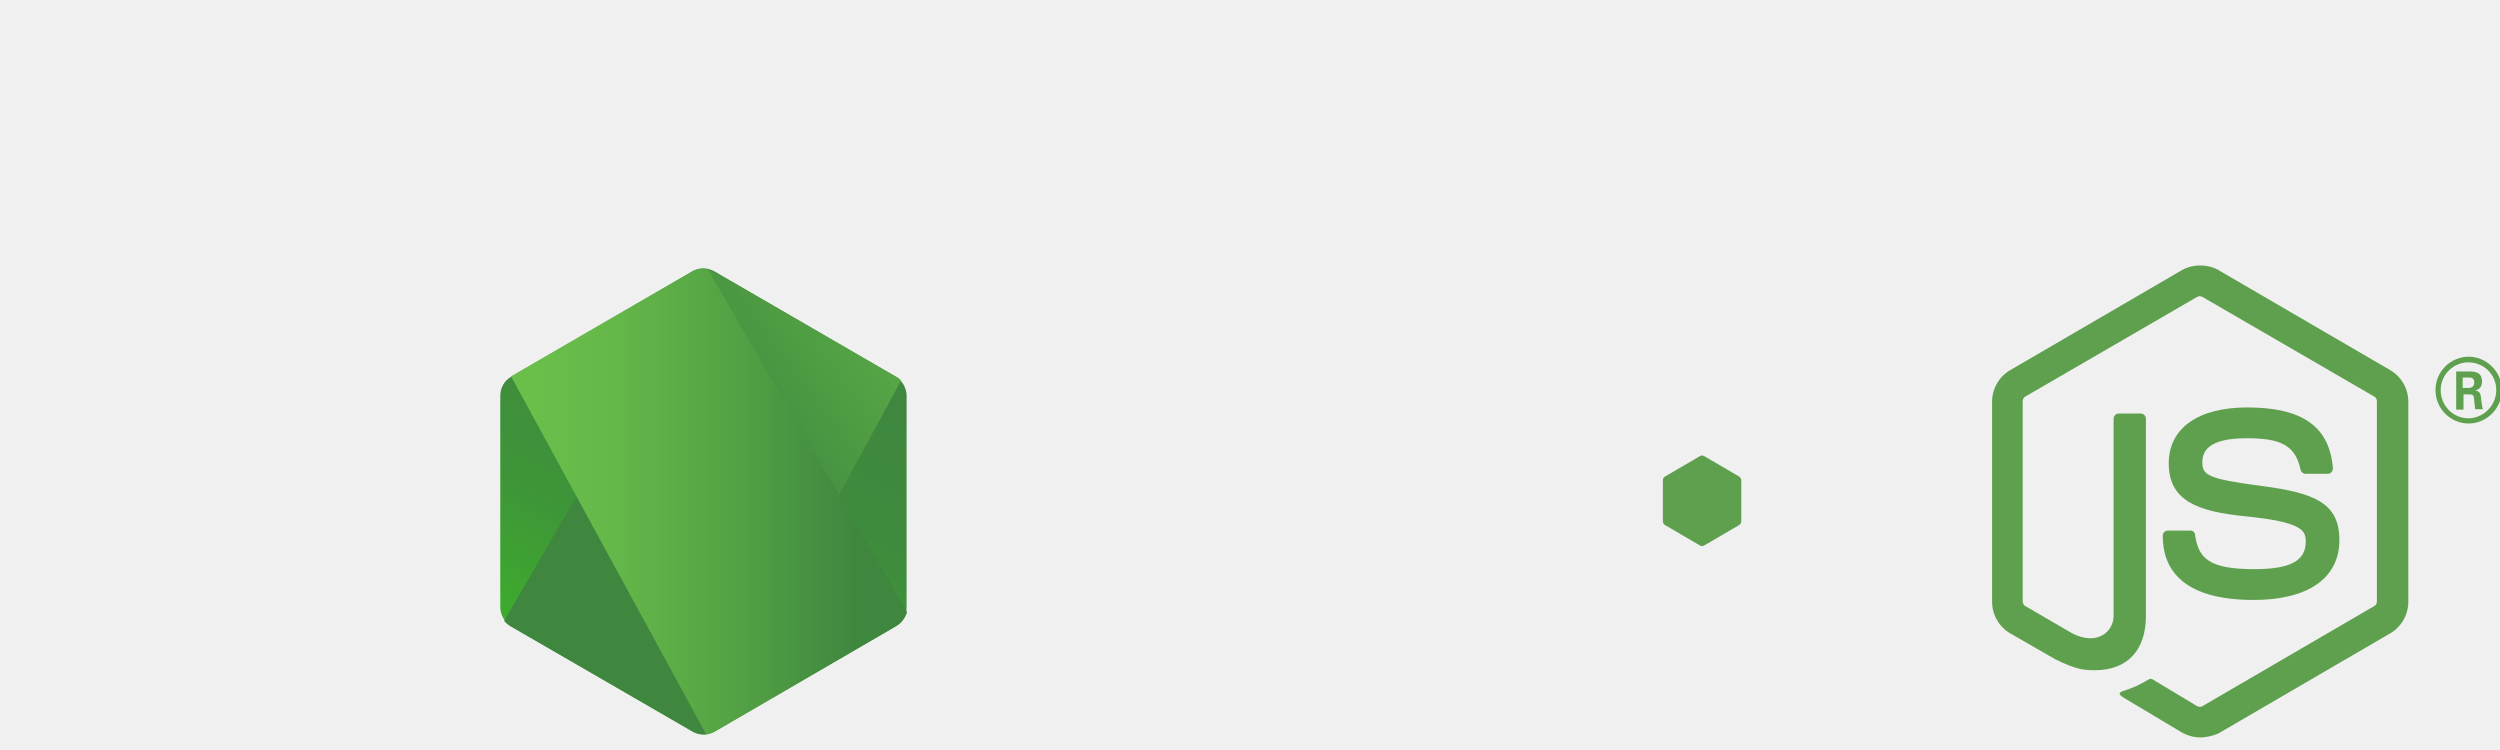
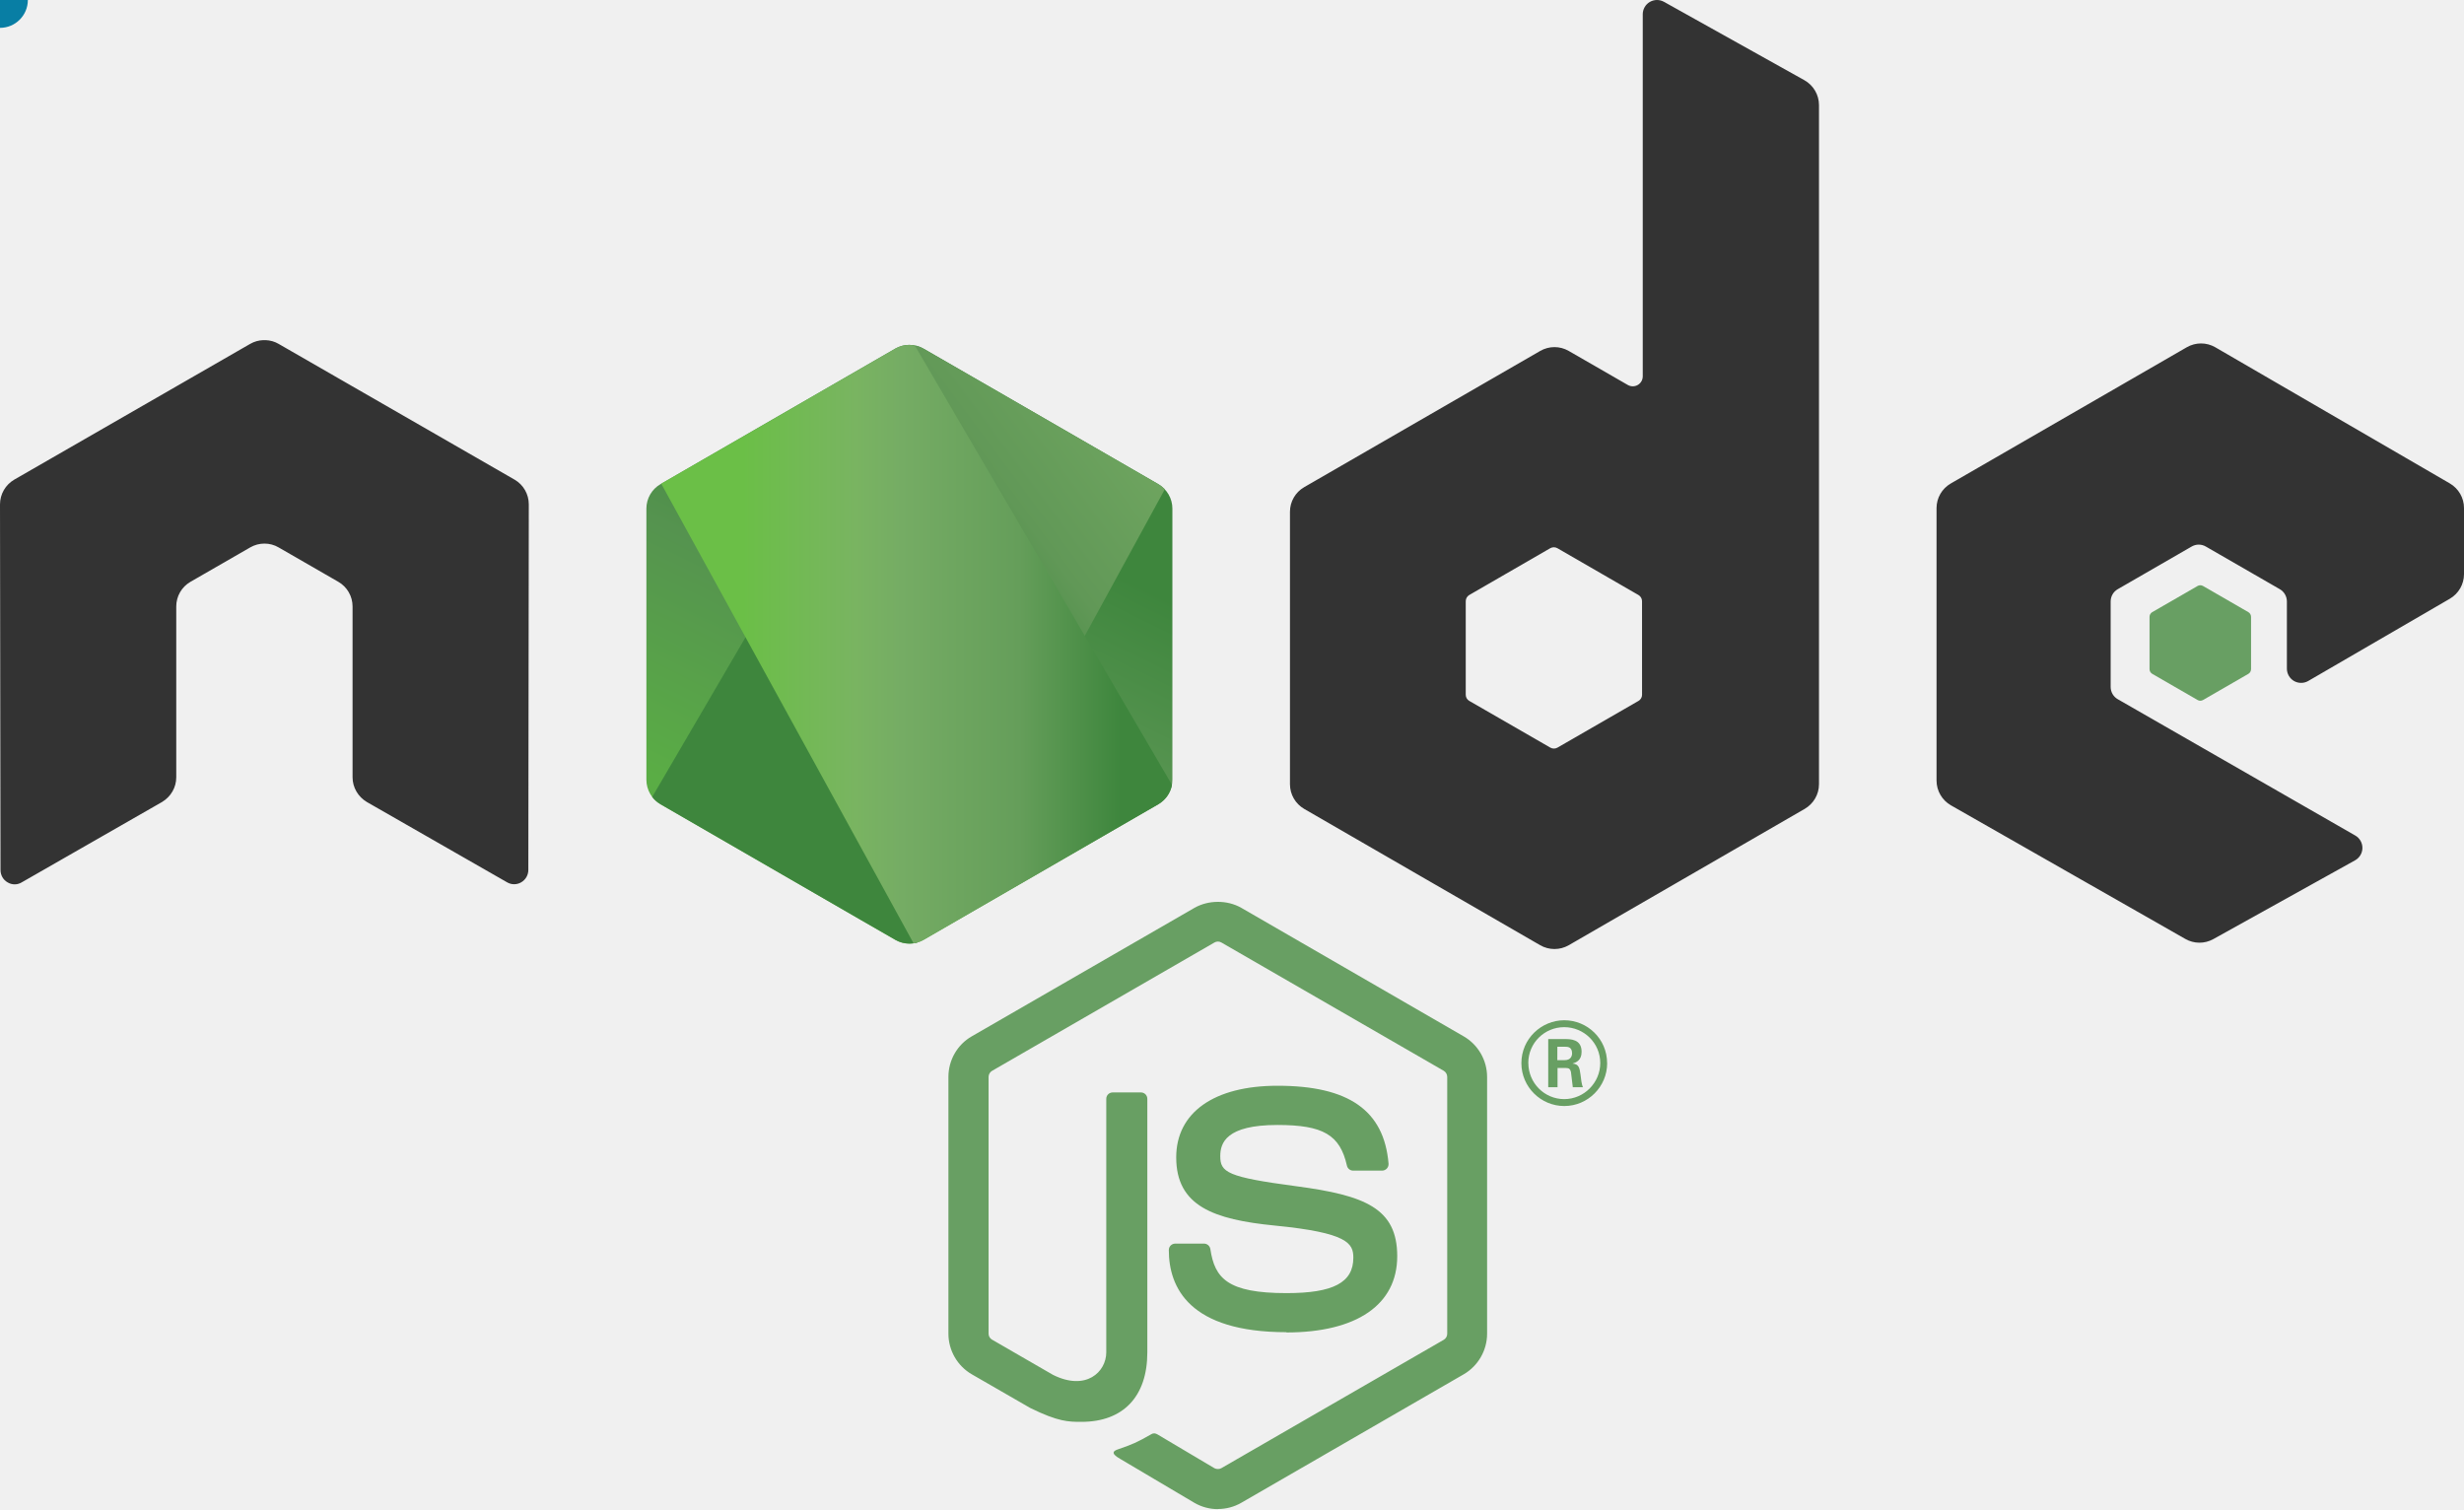
- <svg xmlns="http://www.w3.org/2000/svg" width="267" height="80" viewBox="0 0 267 80" fill="none" class="fill-[#333333] dark:fill-white NodejsLogo_nodejsLogo__mBW__">
-   <mask id="mask0_1803_3458" style="mask-type:luminance" maskUnits="userSpaceOnUse" x="0" y="0" width="267" height="80">
-     <path d="M267 0H0V79.378H267V0Z" fill="white" />
-   </mask>
-   <g mask="url(#mask0_1803_3458)">
-     <path d="M234.983 78.755C234.292 78.755 233.648 78.57 233.05 78.245L226.929 74.587C226.008 74.078 226.469 73.892 226.745 73.8C227.987 73.383 228.217 73.29 229.506 72.549C229.644 72.457 229.828 72.503 229.966 72.596L234.66 75.421C234.844 75.513 235.074 75.513 235.212 75.421L253.575 64.724C253.758 64.631 253.852 64.446 253.852 64.214V42.867C253.852 42.635 253.758 42.45 253.575 42.357L235.212 31.707C235.028 31.614 234.798 31.614 234.66 31.707L216.298 42.357C216.114 42.45 216.022 42.681 216.022 42.867V64.214C216.022 64.4 216.114 64.631 216.298 64.724L221.314 67.641C224.029 69.03 225.732 67.409 225.732 65.789V44.719C225.732 44.441 225.962 44.163 226.285 44.163H228.632C228.908 44.163 229.184 44.395 229.184 44.719V65.789C229.184 69.447 227.205 71.577 223.753 71.577C222.695 71.577 221.867 71.577 219.519 70.419L214.687 67.641C213.491 66.946 212.754 65.65 212.754 64.26V42.913C212.754 41.524 213.491 40.227 214.687 39.532L233.05 28.836C234.2 28.187 235.765 28.187 236.915 28.836L255.278 39.532C256.474 40.227 257.21 41.524 257.21 42.913V64.26C257.21 65.65 256.474 66.946 255.278 67.641L236.915 78.338C236.363 78.57 235.673 78.755 234.983 78.755Z" fill="#5FA04E" />
-     <path d="M240.69 64.075C232.635 64.075 230.978 60.37 230.978 57.221C230.978 56.944 231.208 56.666 231.53 56.666H233.923C234.2 56.666 234.43 56.851 234.43 57.129C234.798 59.583 235.856 60.787 240.735 60.787C244.601 60.787 246.258 59.907 246.258 57.824C246.258 56.62 245.796 55.74 239.768 55.138C234.752 54.628 231.622 53.517 231.622 49.488C231.622 45.737 234.752 43.514 239.998 43.514C245.89 43.514 248.789 45.552 249.157 49.998C249.157 50.137 249.111 50.275 249.02 50.414C248.926 50.507 248.789 50.6 248.649 50.6H246.21C245.982 50.6 245.751 50.414 245.705 50.183C245.152 47.636 243.725 46.803 239.952 46.803C235.718 46.803 235.212 48.284 235.212 49.395C235.212 50.738 235.81 51.155 241.517 51.896C247.177 52.637 249.847 53.702 249.847 57.684C249.847 61.76 246.487 64.075 240.69 64.075Z" fill="#5FA04E" />
-     <path d="M267.2 41.662C267.2 43.607 265.588 45.228 263.654 45.228C261.722 45.228 260.111 43.653 260.111 41.662C260.111 39.625 261.768 38.097 263.654 38.097C265.542 38.097 267.2 39.671 267.2 41.662ZM260.664 41.662C260.664 43.329 261.999 44.672 263.608 44.672C265.266 44.672 266.601 43.283 266.601 41.662C266.601 39.995 265.266 38.699 263.608 38.699C262.045 38.699 260.664 39.995 260.664 41.662ZM262.321 39.671H263.702C264.162 39.671 265.083 39.671 265.083 40.736C265.083 41.477 264.621 41.616 264.344 41.709C264.898 41.755 264.943 42.125 264.989 42.635C265.035 42.959 265.083 43.514 265.174 43.7H264.344C264.344 43.514 264.207 42.496 264.207 42.449C264.162 42.218 264.07 42.125 263.794 42.125H263.103V43.746H262.321V39.671ZM263.057 41.431H263.654C264.162 41.431 264.253 41.06 264.253 40.875C264.253 40.319 263.885 40.319 263.654 40.319H263.012V41.431H263.057Z" fill="#5FA04E" />
-     <path fill-rule="evenodd" clip-rule="evenodd" d="M43.674 41.954C43.674 41.12 43.214 40.333 42.477 39.916L23.01 28.571C22.688 28.386 22.32 28.293 21.952 28.247C21.906 28.247 21.768 28.247 21.768 28.247C21.4 28.247 21.032 28.386 20.709 28.571L1.197 39.87C0.46 40.287 0 41.074 0 41.954L0.046 72.332C0.046 72.748 0.276 73.165 0.644 73.35C1.012 73.582 1.473 73.582 1.795 73.35L13.392 66.682C14.128 66.265 14.589 65.478 14.589 64.645V50.428C14.589 49.595 15.049 48.807 15.785 48.391L20.709 45.52C21.078 45.288 21.492 45.195 21.906 45.195C22.32 45.195 22.734 45.288 23.056 45.52L27.981 48.391C28.717 48.807 29.177 49.595 29.177 50.428V64.645C29.177 65.478 29.637 66.265 30.374 66.682L41.879 73.35C42.247 73.582 42.707 73.582 43.075 73.35C43.444 73.165 43.674 72.748 43.674 72.332V41.954Z" />
-     <path fill-rule="evenodd" clip-rule="evenodd" d="M137.465 0.139C137.096 -0.046 136.636 -0.046 136.314 0.139C135.946 0.37 135.716 0.741 135.716 1.158V31.257C135.716 31.535 135.578 31.813 135.301 31.998C135.025 32.137 134.749 32.137 134.473 31.998L129.595 29.174C128.859 28.757 127.984 28.757 127.248 29.174L107.735 40.519C106.999 40.936 106.539 41.723 106.539 42.556V65.2C106.539 66.034 106.999 66.821 107.735 67.238L127.248 78.583C127.984 79 128.859 79 129.595 78.583L149.108 67.238C149.844 66.821 150.304 66.034 150.304 65.2V8.752C150.304 7.872 149.844 7.085 149.108 6.668L137.465 0.139ZM135.67 57.745C135.67 57.977 135.578 58.162 135.394 58.254L128.72 62.144C128.536 62.237 128.306 62.237 128.122 62.144L121.449 58.254C121.265 58.162 121.173 57.93 121.173 57.745V49.966C121.173 49.734 121.265 49.549 121.449 49.456L128.122 45.566C128.306 45.474 128.536 45.474 128.72 45.566L135.394 49.456C135.578 49.549 135.67 49.78 135.67 49.966V57.745Z" />
-     <path fill-rule="evenodd" clip-rule="evenodd" d="M202.398 49.78C203.135 49.363 203.549 48.576 203.549 47.742V42.232C203.549 41.398 203.089 40.611 202.398 40.195L183.023 28.896C182.287 28.479 181.413 28.479 180.676 28.896L161.164 40.241C160.427 40.658 159.967 41.445 159.967 42.278V64.923C159.967 65.756 160.427 66.543 161.164 66.96L180.538 78.074C181.275 78.49 182.149 78.49 182.839 78.074L194.575 71.498C194.943 71.313 195.173 70.896 195.173 70.479C195.173 70.063 194.943 69.646 194.575 69.461L174.97 58.115C174.602 57.884 174.372 57.514 174.372 57.097V50.012C174.372 49.595 174.602 49.178 174.97 48.993L181.091 45.474C181.459 45.242 181.919 45.242 182.287 45.474L188.408 48.993C188.776 49.224 189.006 49.595 189.006 50.012V55.569C189.006 55.985 189.236 56.402 189.605 56.587C189.973 56.819 190.433 56.819 190.801 56.587L202.398 49.78Z" />
-     <path fill-rule="evenodd" clip-rule="evenodd" d="M181.551 48.715C181.689 48.623 181.874 48.623 182.012 48.715L185.739 50.892C185.877 50.984 185.969 51.123 185.969 51.309V55.661C185.969 55.847 185.877 55.986 185.739 56.078L182.012 58.255C181.874 58.347 181.689 58.347 181.551 58.255L177.824 56.078C177.686 55.986 177.594 55.847 177.594 55.661V51.309C177.594 51.123 177.686 50.984 177.824 50.892L181.551 48.715Z" fill="#5FA04E" />
-     <path d="M76.301 28.988C75.565 28.572 74.69 28.572 73.954 28.988L54.579 40.241C53.843 40.658 53.429 41.445 53.429 42.279V64.83C53.429 65.664 53.889 66.451 54.579 66.868L73.954 78.12C74.69 78.537 75.565 78.537 76.301 78.12L95.676 66.868C96.412 66.451 96.826 65.664 96.826 64.83V42.279C96.826 41.445 96.366 40.658 95.676 40.241L76.301 28.988Z" fill="url(#paint0_linear_1803_3458)" />
-     <path d="M95.722 40.241L76.255 28.988C76.071 28.896 75.841 28.803 75.657 28.757L53.843 66.312C54.027 66.543 54.258 66.729 54.487 66.868L73.954 78.12C74.507 78.444 75.151 78.537 75.749 78.352L96.228 40.658C96.09 40.473 95.906 40.334 95.722 40.241Z" fill="url(#paint1_linear_1803_3458)" />
-     <path d="M95.722 66.867C96.275 66.543 96.689 65.987 96.873 65.385L75.565 28.71C75.013 28.617 74.415 28.663 73.909 28.988L54.58 40.194L75.427 78.444C75.703 78.397 76.025 78.305 76.302 78.166L95.722 66.867Z" fill="url(#paint2_linear_1803_3458)" />
-   </g>
+ <svg xmlns="http://www.w3.org/2000/svg" version="1.2" viewBox="0 0 442.37 270.929">
  <defs>
-     <linearGradient id="paint0_linear_1803_3458" x1="83.018" y1="37.369" x2="65.325" y2="73.241" gradientUnits="userSpaceOnUse">
-       <stop stop-color="#3F873F" />
-       <stop offset="0.33" stop-color="#3F8B3D" />
-       <stop offset="0.637" stop-color="#3E9638" />
-       <stop offset="0.934" stop-color="#3DA92E" />
-       <stop offset="1" stop-color="#3DAE2B" />
+     <clipPath id="a">
+       <path d="M239.03 226.605l-42.13 24.317c-1.578.91-2.546 2.59-2.546 4.406v48.668c0 1.817.968 3.496 2.546 4.406l42.133 24.336c1.575.907 3.517.907 5.09 0l42.126-24.336c1.57-.91 2.54-2.59 2.54-4.406v-48.668c0-1.816-.97-3.496-2.55-4.406l-42.12-24.317c-.79-.453-1.67-.68-2.55-.68-.88 0-1.76.227-2.55.68" />
+     </clipPath>
+     <linearGradient id="b" x1="-.348" x2="1.251" gradientTransform="rotate(116.114 53.1 202.97) scale(86.48)" gradientUnits="userSpaceOnUse">
+       <stop offset=".3" stop-color="#3E863D" />
+       <stop offset=".5" stop-color="#55934F" />
+       <stop offset=".8" stop-color="#5AAD45" />
    </linearGradient>
-     <linearGradient id="paint1_linear_1803_3458" x1="72.183" y1="56.188" x2="121.552" y2="19.937" gradientUnits="userSpaceOnUse">
-       <stop offset="0.138" stop-color="#3F873F" />
-       <stop offset="0.402" stop-color="#52A044" />
-       <stop offset="0.713" stop-color="#64B749" />
-       <stop offset="0.908" stop-color="#6ABF4B" />
+     <clipPath id="c">
+       <path d="M195.398 307.086c.403.523.907.976 1.5 1.316l36.14 20.875 6.02 3.46c.9.52 1.926.74 2.934.665.336-.027.672-.09 1-.183l44.434-81.36c-.34-.37-.738-.68-1.184-.94l-27.586-15.93-14.582-8.39c-.414-.24-.863-.41-1.32-.53zm0 0" />
+     </clipPath>
+     <linearGradient id="d" x1="-.456" x2=".582" gradientTransform="rotate(-36.46 550.846 -214.337) scale(132.798)" gradientUnits="userSpaceOnUse">
+       <stop offset=".57" stop-color="#3E863D" />
+       <stop offset=".72" stop-color="#619857" />
+       <stop offset="1" stop-color="#76AC64" />
    </linearGradient>
-     <linearGradient id="paint2_linear_1803_3458" x1="52.719" y1="53.546" x2="97.551" y2="53.546" gradientUnits="userSpaceOnUse">
-       <stop offset="0.092" stop-color="#6ABF4B" />
-       <stop offset="0.287" stop-color="#64B749" />
-       <stop offset="0.598" stop-color="#52A044" />
-       <stop offset="0.862" stop-color="#3F873F" />
+     <clipPath id="e">
+       <path d="M241.066 225.953c-.707.07-1.398.29-2.035.652l-42.01 24.247 45.3 82.51c.63-.09 1.25-.3 1.81-.624l42.13-24.336c1.3-.754 2.19-2.03 2.46-3.476l-46.18-78.89c-.34-.067-.68-.102-1.03-.102-.14 0-.28.007-.42.02" />
+     </clipPath>
+     <linearGradient id="f" x1=".043" x2=".984" gradientTransform="translate(192.862 279.652) scale(97.417)" gradientUnits="userSpaceOnUse">
+       <stop offset=".16" stop-color="#6BBF47" />
+       <stop offset=".38" stop-color="#79B461" />
+       <stop offset=".47" stop-color="#75AC64" />
+       <stop offset=".7" stop-color="#659E5A" />
+       <stop offset=".9" stop-color="#3E863D" />
    </linearGradient>
  </defs>
+   <path fill="#689f63" d="M218.647 270.93c-1.46 0-2.91-.383-4.19-1.12l-13.337-7.896c-1.992-1.114-1.02-1.508-.363-1.735 2.656-.93 3.195-1.14 6.03-2.75.298-.17.688-.11.993.07l10.246 6.08c.37.2.895.2 1.238 0l39.95-23.06c.37-.21.61-.64.61-1.08v-46.1c0-.46-.24-.87-.618-1.1l-39.934-23.04c-.37-.22-.86-.22-1.23 0l-39.926 23.04c-.387.22-.633.65-.633 1.09v46.1c0 .44.24.86.62 1.07l10.94 6.32c5.94 2.97 9.57-.53 9.57-4.05v-45.5c0-.65.51-1.15 1.16-1.15h5.06c.63 0 1.15.5 1.15 1.15v45.52c0 7.92-4.32 12.47-11.83 12.47-2.31 0-4.13 0-9.21-2.5l-10.48-6.04c-2.59-1.5-4.19-4.3-4.19-7.29v-46.1c0-3 1.6-5.8 4.19-7.28l39.99-23.07c2.53-1.43 5.89-1.43 8.4 0l39.94 23.08c2.58 1.49 4.19 4.28 4.19 7.28v46.1c0 2.99-1.61 5.78-4.19 7.28l-39.94 23.07c-1.28.74-2.73 1.12-4.21 1.12" />
+   <path fill="#689f63" d="M230.987 239.164c-17.48 0-21.145-8.024-21.145-14.754 0-.64.516-1.15 1.157-1.15h5.16c.57 0 1.05.415 1.14.978.78 5.258 3.1 7.91 13.67 7.91 8.42 0 12-1.902 12-6.367 0-2.57-1.02-4.48-14.1-5.76-10.94-1.08-17.7-3.49-17.7-12.24 0-8.06 6.8-12.86 18.19-12.86 12.79 0 19.13 4.44 19.93 13.98.03.33-.09.65-.31.89-.22.23-.53.37-.85.37h-5.19c-.54 0-1.01-.38-1.12-.9-1.25-5.53-4.27-7.3-12.48-7.3-9.19 0-10.26 3.2-10.26 5.6 0 2.91 1.26 3.76 13.66 5.4 12.28 1.63 18.11 3.93 18.11 12.56 0 8.7-7.26 13.69-19.92 13.69m48.66-48.89h1.34c1.1 0 1.31-.77 1.31-1.22 0-1.18-.81-1.18-1.26-1.18h-1.38zm-1.63-3.78h2.97c1.02 0 3.02 0 3.02 2.28 0 1.59-1.02 1.92-1.63 2.12 1.19.08 1.27.86 1.43 1.96.08.69.21 1.88.45 2.28h-1.83c-.05-.4-.33-2.6-.33-2.72-.12-.49-.29-.73-.9-.73h-1.51v3.46h-1.67zm-3.57 4.3c0 3.58 2.89 6.48 6.44 6.48 3.58 0 6.47-2.96 6.47-6.48 0-3.59-2.93-6.44-6.48-6.44-3.5 0-6.44 2.81-6.44 6.43m14.16.03c0 4.24-3.47 7.7-7.7 7.7-4.2 0-7.7-3.42-7.7-7.7 0-4.36 3.58-7.7 7.7-7.7 4.15 0 7.69 3.35 7.69 7.7" />
+   <path fill="#333" fill-rule="evenodd" d="M94.936 90.55c0-1.84-.97-3.53-2.558-4.445l-42.356-24.37c-.715-.42-1.516-.64-2.328-.67h-.438c-.812.03-1.613.25-2.34.67L2.562 86.105C.984 87.025 0 88.715 0 90.555l.093 65.64c0 .91.47 1.76 1.27 2.21.78.48 1.76.48 2.54 0l25.18-14.42c1.59-.946 2.56-2.618 2.56-4.44V108.88c0-1.83.97-3.52 2.555-4.43l10.72-6.174c.796-.46 1.67-.688 2.56-.688.876 0 1.77.226 2.544.687l10.715 6.172c1.586.91 2.56 2.6 2.56 4.43v30.663c0 1.82.983 3.5 2.565 4.44l25.164 14.41c.79.47 1.773.47 2.56 0 .776-.45 1.268-1.3 1.268-2.21zm199.868 34.176c0 .457-.243.88-.64 1.106l-14.548 8.386c-.395.227-.883.227-1.277 0l-14.55-8.386c-.4-.227-.64-.65-.64-1.106V107.93c0-.458.24-.88.63-1.11l14.54-8.4c.4-.23.89-.23 1.29 0l14.55 8.4c.4.23.64.652.64 1.11zM298.734.324c-.794-.442-1.76-.43-2.544.027-.78.46-1.262 1.3-1.262 2.21v65c0 .64-.34 1.23-.894 1.55-.55.32-1.235.32-1.79 0L281.634 63c-1.58-.914-3.526-.914-5.112 0l-42.37 24.453c-1.583.91-2.56 2.6-2.56 4.42v48.92c0 1.83.977 3.51 2.56 4.43l42.37 24.47c1.582.91 3.53.91 5.117 0l42.37-24.48c1.58-.92 2.56-2.6 2.56-4.43V18.863c0-1.856-1.01-3.563-2.63-4.47zm141.093 107.164c1.574-.914 2.543-2.602 2.543-4.422V91.21c0-1.824-.97-3.507-2.547-4.425l-42.1-24.44c-1.59-.92-3.54-.92-5.13 0l-42.36 24.45c-1.59.92-2.56 2.6-2.56 4.43v48.9c0 1.84.99 3.54 2.58 4.45l42.09 23.99c1.55.89 3.45.9 5.02.03l25.46-14.15c.8-.45 1.31-1.3 1.31-2.22 0-.92-.49-1.78-1.29-2.23l-42.62-24.46c-.8-.45-1.29-1.3-1.29-2.21v-15.34c0-.916.48-1.76 1.28-2.216l13.26-7.65c.79-.46 1.76-.46 2.55 0l13.27 7.65c.79.45 1.28 1.3 1.28 2.21v12.06c0 .91.49 1.76 1.28 2.22.79.45 1.77.45 2.56-.01zm0 0" />
+   <path fill="#689f63" fill-rule="evenodd" d="M394.538 105.2c.3-.177.676-.177.98 0l8.13 4.69c.304.176.49.5.49.85v9.39c0 .35-.186.674-.49.85l-8.13 4.69c-.304.177-.68.177-.98 0l-8.125-4.69c-.31-.176-.5-.5-.5-.85v-9.39c0-.35.18-.674.49-.85zm0 0" />
+   <g clip-path="url(#a)" transform="translate(-78.306 -164.016)">
+     <path fill="url(#b)" d="M331.363 246.793l-118.715-58.19-60.87 124.174L270.49 370.97zm0 0" />
+   </g>
+   <g clip-path="url(#c)" transform="translate(-78.306 -164.016)">
+     <path fill="url(#d)" d="M144.07 264.004l83.825 113.453 110.86-81.906-83.83-113.45zm0 0" />
+   </g>
+   <g clip-path="url(#e)" transform="translate(-78.306 -164.016)">
+     <path fill="url(#f)" d="M197.02 225.934v107.43h91.683v-107.43zm0 0" />
+   </g>
+   <circle r="5" fill="#087ea4">
+     <animateMotion dur="50s" repeatCount="indefinite" path="M218.647 270.93c-1.46 0-2.91-.383-4.19-1.12l-13.337-7.896c-1.992-1.114-1.02-1.508-.363-1.735 2.656-.93 3.195-1.14 6.03-2.75.298-.17.688-.11.993.07l10.246 6.08c.37.2.895.2 1.238 0l39.95-23.06c.37-.21.61-.64.61-1.08v-46.1c0-.46-.24-.87-.618-1.1l-39.934-23.04c-.37-.22-.86-.22-1.23 0l-39.926 23.04c-.387.22-.633.65-.633 1.09v46.1c0 .44.24.86.62 1.07l10.94 6.32c5.94 2.97 9.57-.53 9.57-4.05v-45.5c0-.65.51-1.15 1.16-1.15h5.06c.63 0 1.15.5 1.15 1.15v45.52c0 7.92-4.32 12.47-11.83 12.47-2.31 0-4.13 0-9.21-2.5l-10.48-6.04c-2.59-1.5-4.19-4.3-4.19-7.29v-46.1c0-3 1.6-5.8 4.19-7.28l39.99-23.07c2.53-1.43 5.89-1.43 8.4 0l39.94 23.08c2.58 1.49 4.19 4.28 4.19 7.28v46.1c0 2.99-1.61 5.78-4.19 7.28l-39.94 23.07c-1.28.74-2.73 1.12-4.21 1.12 M230.987 239.164c-17.48 0-21.145-8.024-21.145-14.754 0-.64.516-1.15 1.157-1.15h5.16c.57 0 1.05.415 1.14.978.78 5.258 3.1 7.91 13.67 7.91 8.42 0 12-1.902 12-6.367 0-2.57-1.02-4.48-14.1-5.76-10.94-1.08-17.7-3.49-17.7-12.24 0-8.06 6.8-12.86 18.19-12.86 12.79 0 19.13 4.44 19.93 13.98.03.33-.09.65-.31.89-.22.23-.53.37-.85.37h-5.19c-.54 0-1.01-.38-1.12-.9-1.25-5.53-4.27-7.3-12.48-7.3-9.19 0-10.26 3.2-10.26 5.6 0 2.91 1.26 3.76 13.66 5.4 12.28 1.63 18.11 3.93 18.11 12.56 0 8.7-7.26 13.69-19.92 13.69m48.66-48.89h1.34c1.1 0 1.31-.77 1.31-1.22 0-1.18-.81-1.18-1.26-1.18h-1.38zm-1.63-3.78h2.97c1.02 0 3.02 0 3.02 2.28 0 1.59-1.02 1.92-1.63 2.12 1.19.08 1.27.86 1.43 1.96.08.69.21 1.88.45 2.28h-1.83c-.05-.4-.33-2.6-.33-2.72-.12-.49-.29-.73-.9-.73h-1.51v3.46h-1.67zm-3.57 4.3c0 3.58 2.89 6.48 6.44 6.48 3.58 0 6.47-2.96 6.47-6.48 0-3.59-2.93-6.44-6.48-6.44-3.5 0-6.44 2.81-6.44 6.43m14.16.03c0 4.24-3.47 7.7-7.7 7.7-4.2 0-7.7-3.42-7.7-7.7 0-4.36 3.58-7.7 7.7-7.7 4.15 0 7.69 3.35 7.69 7.7 M94.936 90.55c0-1.84-.97-3.53-2.558-4.445l-42.356-24.37c-.715-.42-1.516-.64-2.328-.67h-.438c-.812.03-1.613.25-2.34.67L2.562 86.105C.984 87.025 0 88.715 0 90.555l.093 65.64c0 .91.47 1.76 1.27 2.21.78.48 1.76.48 2.54 0l25.18-14.42c1.59-.946 2.56-2.618 2.56-4.44V108.88c0-1.83.97-3.52 2.555-4.43l10.72-6.174c.796-.46 1.67-.688 2.56-.688.876 0 1.77.226 2.544.687l10.715 6.172c1.586.91 2.56 2.6 2.56 4.43v30.663c0 1.82.983 3.5 2.565 4.44l25.164 14.41c.79.47 1.773.47 2.56 0 .776-.45 1.268-1.3 1.268-2.21zm199.868 34.176c0 .457-.243.88-.64 1.106l-14.548 8.386c-.395.227-.883.227-1.277 0l-14.55-8.386c-.4-.227-.64-.65-.64-1.106V107.93c0-.458.24-.88.63-1.11l14.54-8.4c.4-.23.89-.23 1.29 0l14.55 8.4c.4.23.64.652.64 1.11zM298.734.324c-.794-.442-1.76-.43-2.544.027-.78.46-1.262 1.3-1.262 2.21v65c0 .64-.34 1.23-.894 1.55-.55.32-1.235.32-1.79 0L281.634 63c-1.58-.914-3.526-.914-5.112 0l-42.37 24.453c-1.583.91-2.56 2.6-2.56 4.42v48.92c0 1.83.977 3.51 2.56 4.43l42.37 24.47c1.582.91 3.53.91 5.117 0l42.37-24.48c1.58-.92 2.56-2.6 2.56-4.43V18.863c0-1.856-1.01-3.563-2.63-4.47zm141.093 107.164c1.574-.914 2.543-2.602 2.543-4.422V91.21c0-1.824-.97-3.507-2.547-4.425l-42.1-24.44c-1.59-.92-3.54-.92-5.13 0l-42.36 24.45c-1.59.92-2.56 2.6-2.56 4.43v48.9c0 1.84.99 3.54 2.58 4.45l42.09 23.99c1.55.89 3.45.9 5.02.03l25.46-14.15c.8-.45 1.31-1.3 1.31-2.22 0-.92-.49-1.78-1.29-2.23l-42.62-24.46c-.8-.45-1.29-1.3-1.29-2.21v-15.34c0-.916.48-1.76 1.28-2.216l13.26-7.65c.79-.46 1.76-.46 2.55 0l13.27 7.65c.79.45 1.28 1.3 1.28 2.21v12.06c0 .91.49 1.76 1.28 2.22.79.45 1.77.45 2.56-.01zm0 0 M394.538 105.2c.3-.177.676-.177.98 0l8.13 4.69c.304.176.49.5.49.85v9.39c0 .35-.186.674-.49.85l-8.13 4.69c-.304.177-.68.177-.98 0l-8.125-4.69c-.31-.176-.5-.5-.5-.85v-9.39c0-.35.18-.674.49-.85zm0 0 M239.03 226.605l-42.13 24.317c-1.578.91-2.546 2.59-2.546 4.406v48.668c0 1.817.968 3.496 2.546 4.406l42.133 24.336c1.575.907 3.517.907 5.09 0l42.126-24.336c1.57-.91 2.54-2.59 2.54-4.406v-48.668c0-1.816-.97-3.496-2.55-4.406l-42.12-24.317c-.79-.453-1.67-.68-2.55-.68-.88 0-1.76.227-2.55.68 M195.398 307.086c.403.523.907.976 1.5 1.316l36.14 20.875 6.02 3.46c.9.52 1.926.74 2.934.665.336-.027.672-.09 1-.183l44.434-81.36c-.34-.37-.738-.68-1.184-.94l-27.586-15.93-14.582-8.39c-.414-.24-.863-.41-1.32-.53zm0 0 M241.066 225.953c-.707.07-1.398.29-2.035.652l-42.01 24.247 45.3 82.51c.63-.09 1.25-.3 1.81-.624l42.13-24.336c1.3-.754 2.19-2.03 2.46-3.476l-46.18-78.89c-.34-.067-.68-.102-1.03-.102-.14 0-.28.007-.42.02" />
+   </circle>
</svg>
